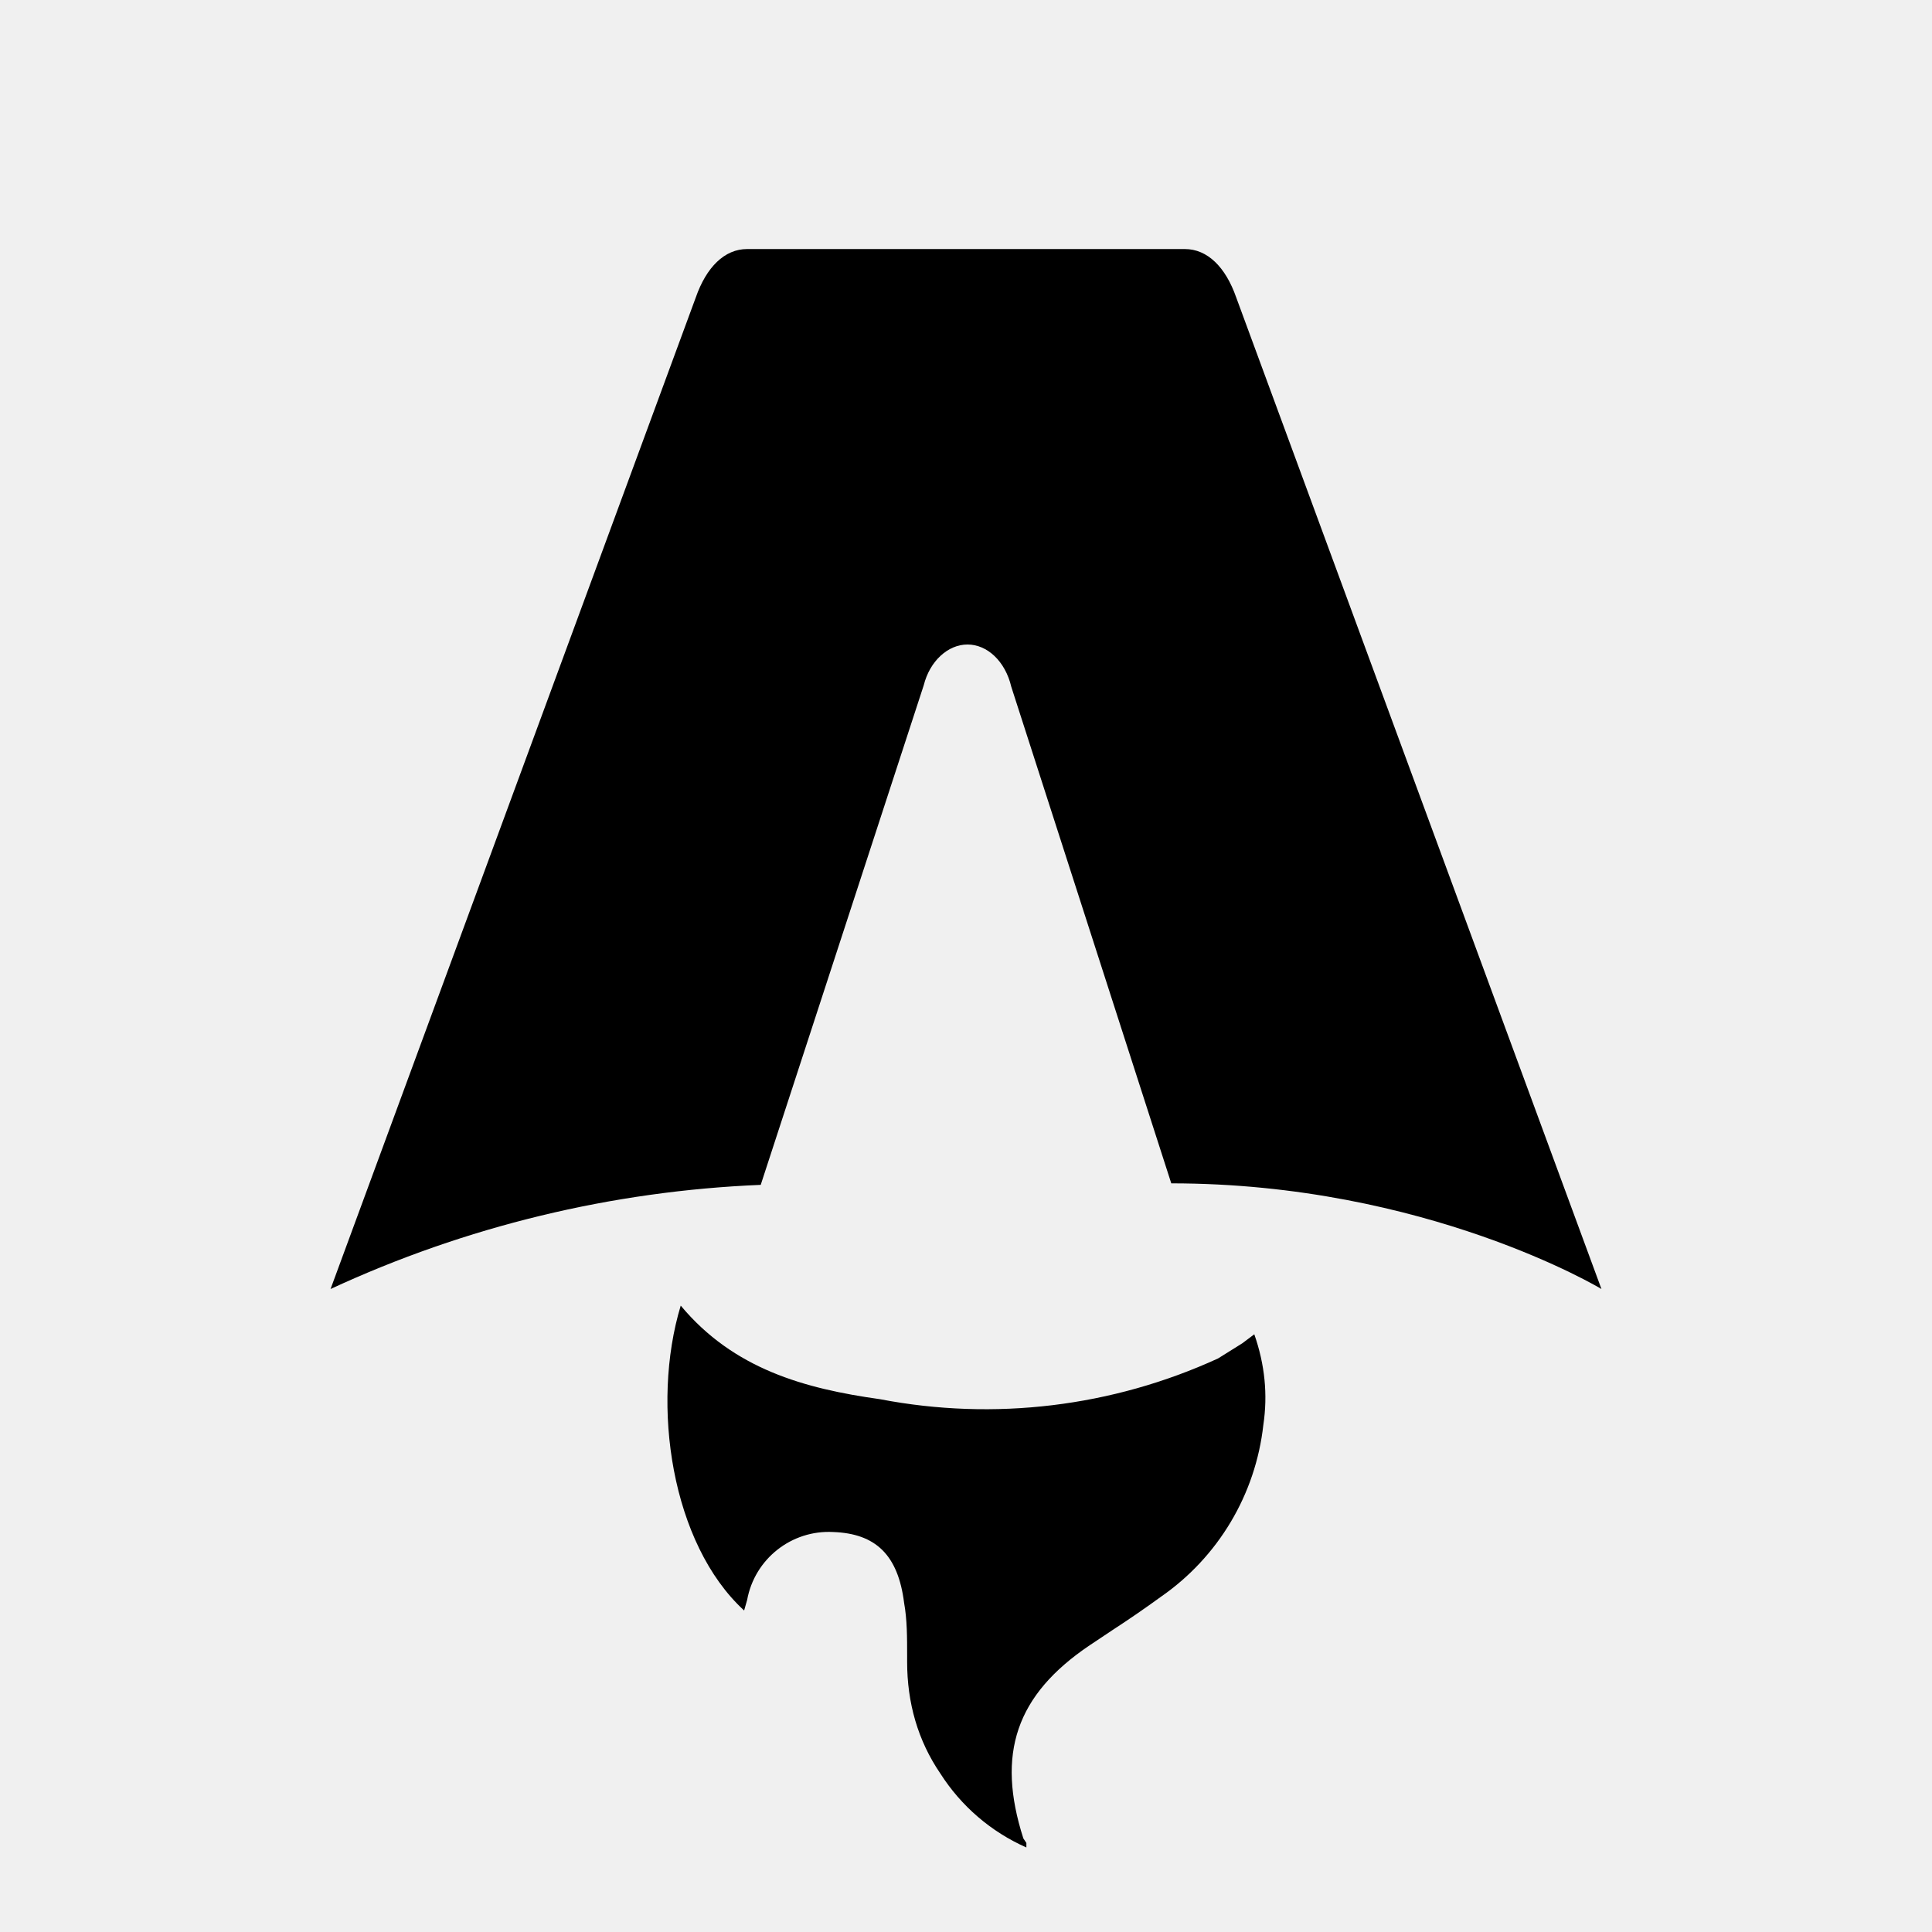
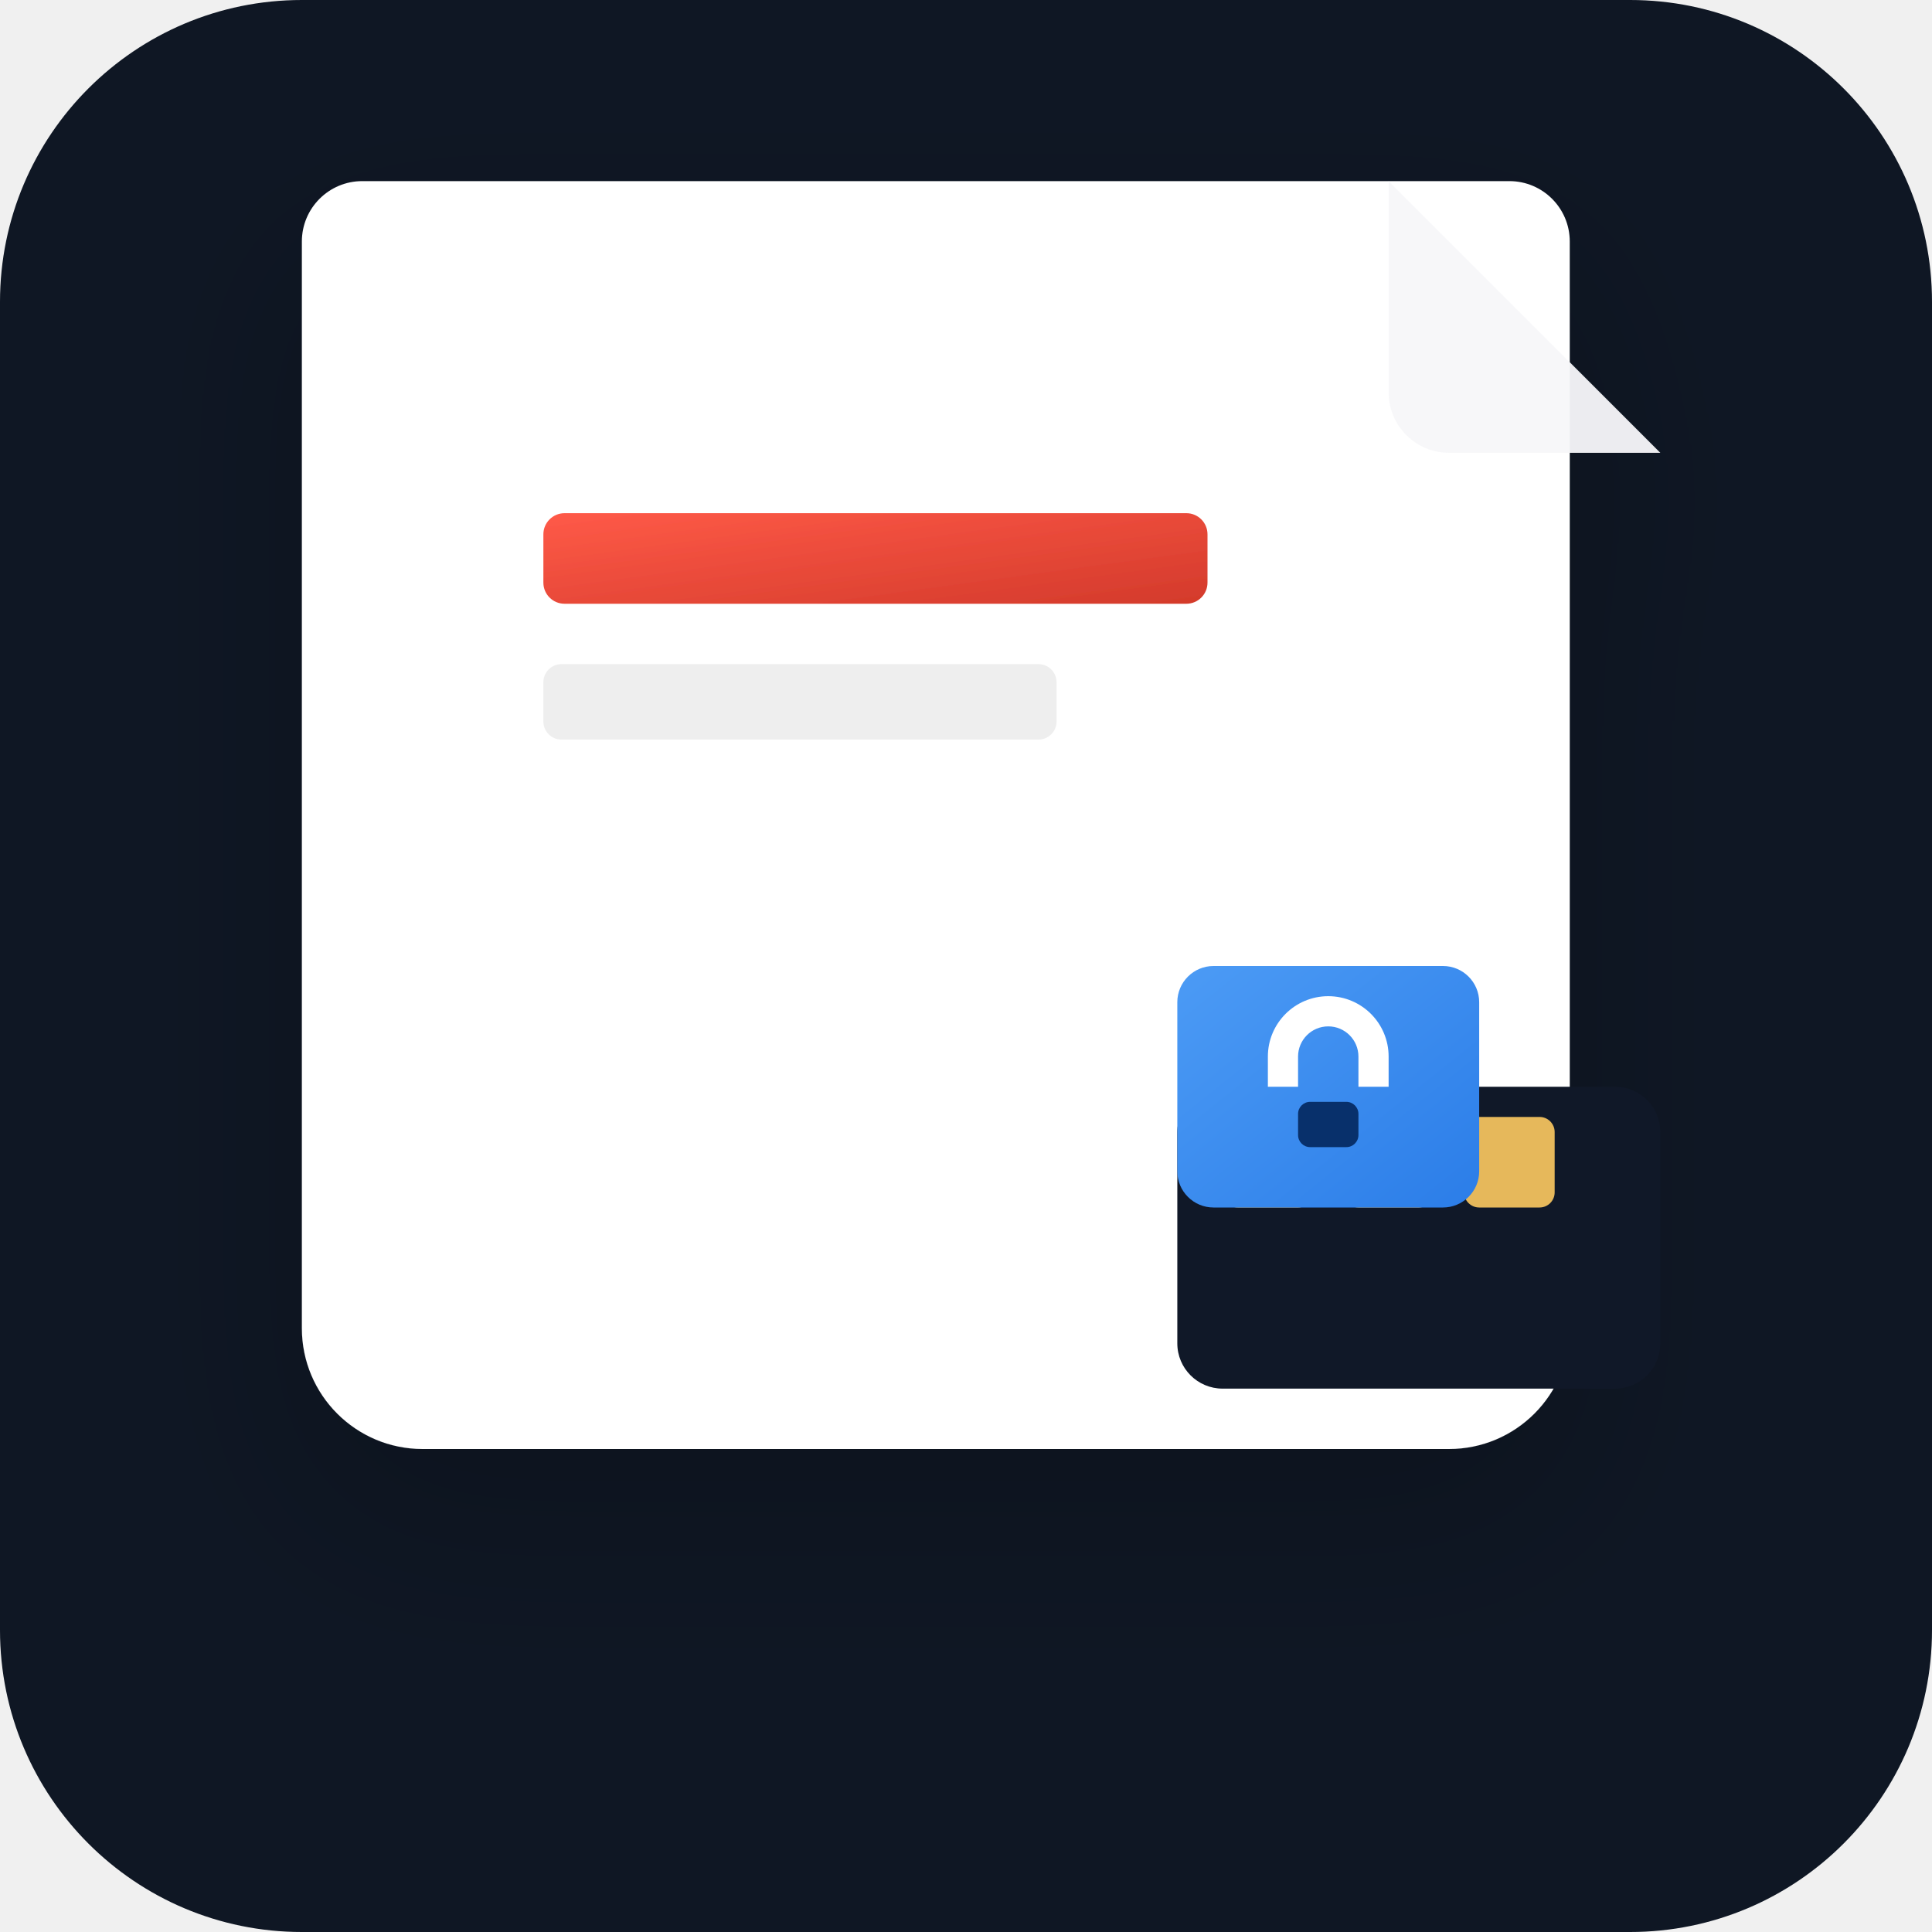
- <svg xmlns="http://www.w3.org/2000/svg" fill="none" viewBox="0 0 128 128">
-   <path d="M50.4 78.5a75.1 75.1 0 0 0-28.5 6.9l24.2-65.7c.7-2 1.9-3.2 3.4-3.2h29c1.5 0 2.7 1.2 3.4 3.2l24.2 65.7s-11.6-7-28.5-7L67 45.5c-.4-1.7-1.6-2.8-2.9-2.8-1.3 0-2.5 1.1-2.9 2.7L50.4 78.5Zm-1.1 28.2Zm-4.2-20.2c-2 6.6-.6 15.8 4.2 20.2a17.5 17.5 0 0 1 .2-.7 5.5 5.5 0 0 1 5.7-4.5c2.8.1 4.3 1.5 4.7 4.7.2 1.1.2 2.3.2 3.5v.4c0 2.7.7 5.2 2.2 7.4a13 13 0 0 0 5.7 4.9v-.3l-.2-.3c-1.8-5.6-.5-9.5 4.4-12.8l1.5-1a73 73 0 0 0 3.2-2.2 16 16 0 0 0 6.8-11.4c.3-2 .1-4-.6-6l-.8.6-1.6 1a37 37 0 0 1-22.4 2.7c-5-.7-9.7-2-13.2-6.2Z" />
-   <style>
-         path { fill: #000; }
-         @media (prefers-color-scheme: dark) {
-             path { fill: #FFF; }
-         }
-     </style>
+ <svg xmlns="http://www.w3.org/2000/svg" width="512" height="512" viewBox="0 0 128 128" role="img" aria-label="Novel pdf signer icon">
+   <defs>
+     <linearGradient id="ig1" x1="0" x2="1" y1="0" y2="1">
+       <stop offset="0" stop-color="#FF5A48" />
+       <stop offset="1" stop-color="#D33A2B" />
+     </linearGradient>
+     <linearGradient id="ig2" x1="0" x2="1" y1="0" y2="1">
+       <stop offset="0" stop-color="#4C9BF5" />
+       <stop offset="1" stop-color="#2B7DE8" />
+     </linearGradient>
+     <filter id="s" x="-50%" y="-50%" width="200%" height="200%">
+       <feDropShadow dx="0" dy="5" stdDeviation="6" flood-color="#000" flood-opacity="0.18" />
+     </filter>
+   </defs>
+   <rect width="128" height="128" rx="20" fill="#0F1724" />
+   <g transform="translate(16,12)" filter="url(#s)">
+     <path d="M12 0 h72 a4 4 0 0 1 4 4 v72 a8 8 0 0 1 -8 8 H12 a8 8 0 0 1 -8 -8 V4 a4 4 0 0 1 4 -4 z" fill="white" />
+     <path d="M76 0 v14 a4 4 0 0 0 4 4 h14" fill="#F7F7F9" opacity="0.95" />
+     <rect x="20" y="22" width="44" height="6" rx="1.4" fill="url(#ig1)" />
+     <rect x="20" y="32" width="34" height="5" rx="1.2" fill="#EEE" />
+   </g>
+   <g transform="translate(78,72)">
+     <rect x="0" y="0" width="32" height="20" rx="3" fill="#101828" />
+     <rect x="3" y="2" width="6" height="6" rx="1" fill="#E6B85B" />
+     <rect x="11" y="2" width="6" height="6" rx="1" fill="#E6B85B" />
+     <rect x="19" y="2" width="6" height="6" rx="1" fill="#E6B85B" />
+     <g transform="translate(-6,-10)">
+       <rect x="6" y="2" width="20" height="16" rx="2.4" fill="url(#ig2)" />
+       <path d="M12 8 a4 4 0 0 1 8 0 v2 h-2 v-2 a2 2 0 0 0 -4 0 v2 h-2 z" fill="white" />
+       <rect x="14" y="11" width="4" height="3" rx="0.8" fill="#08306B" />
+     </g>
+   </g>
</svg>
